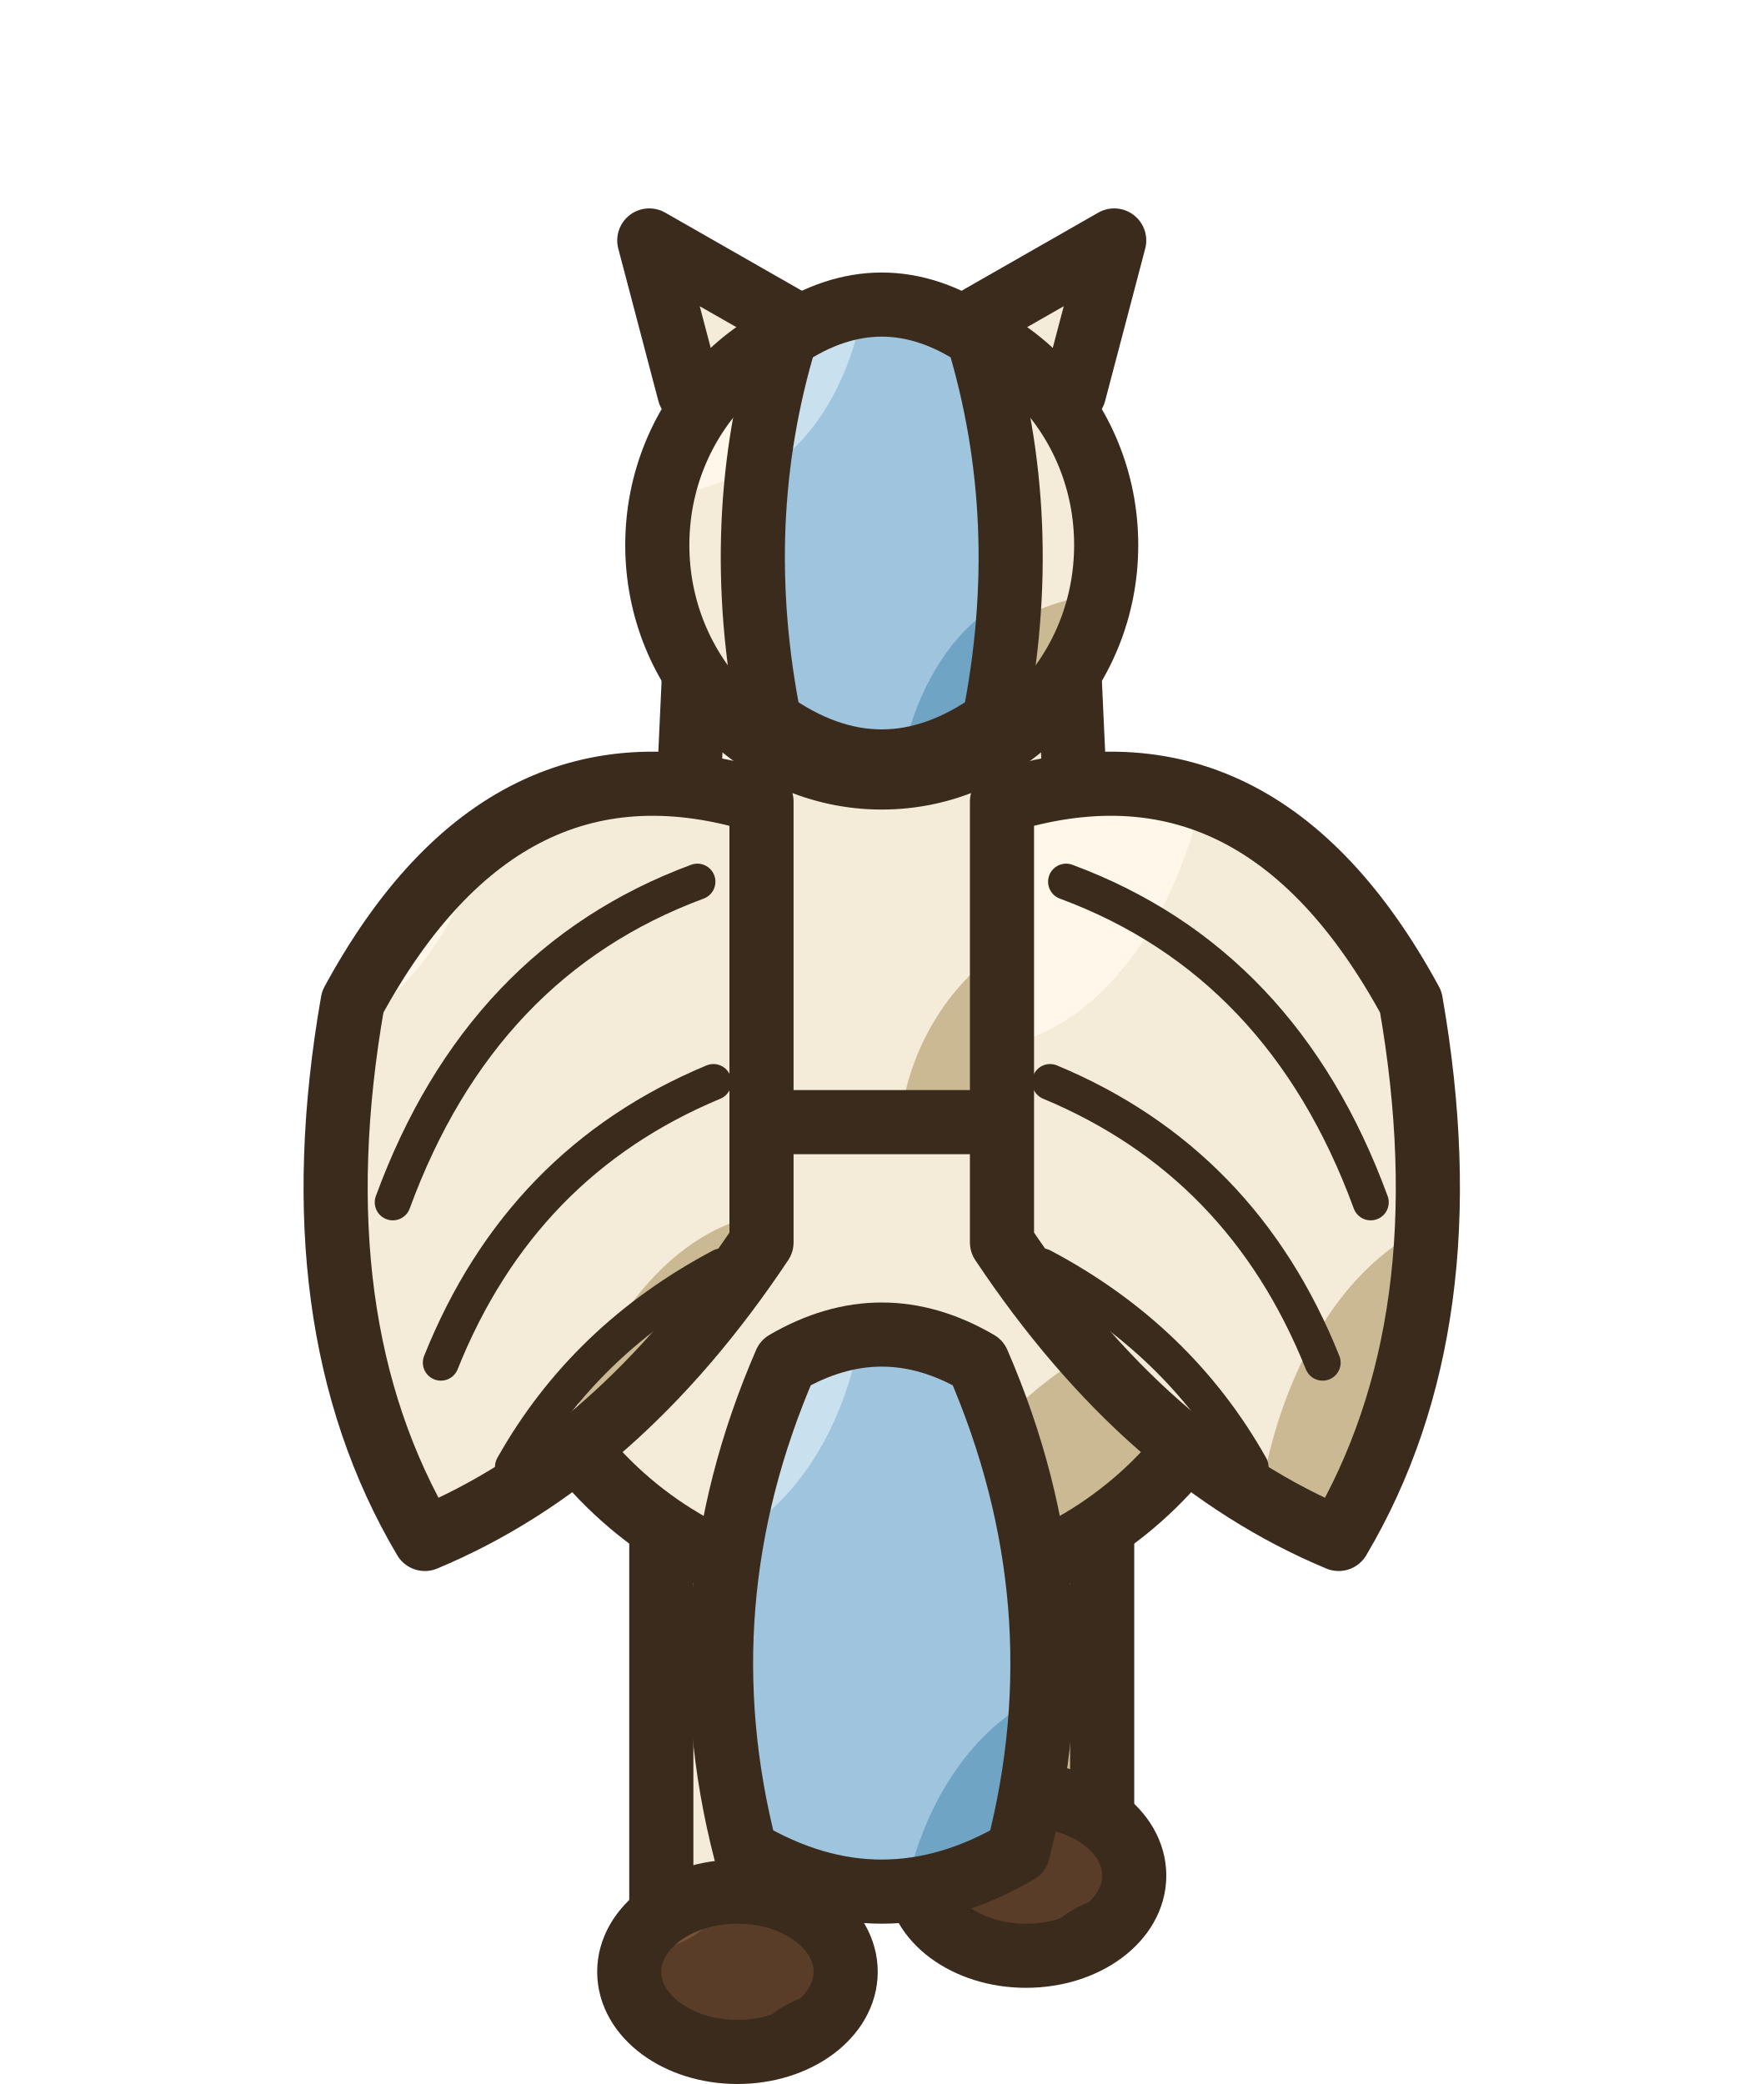
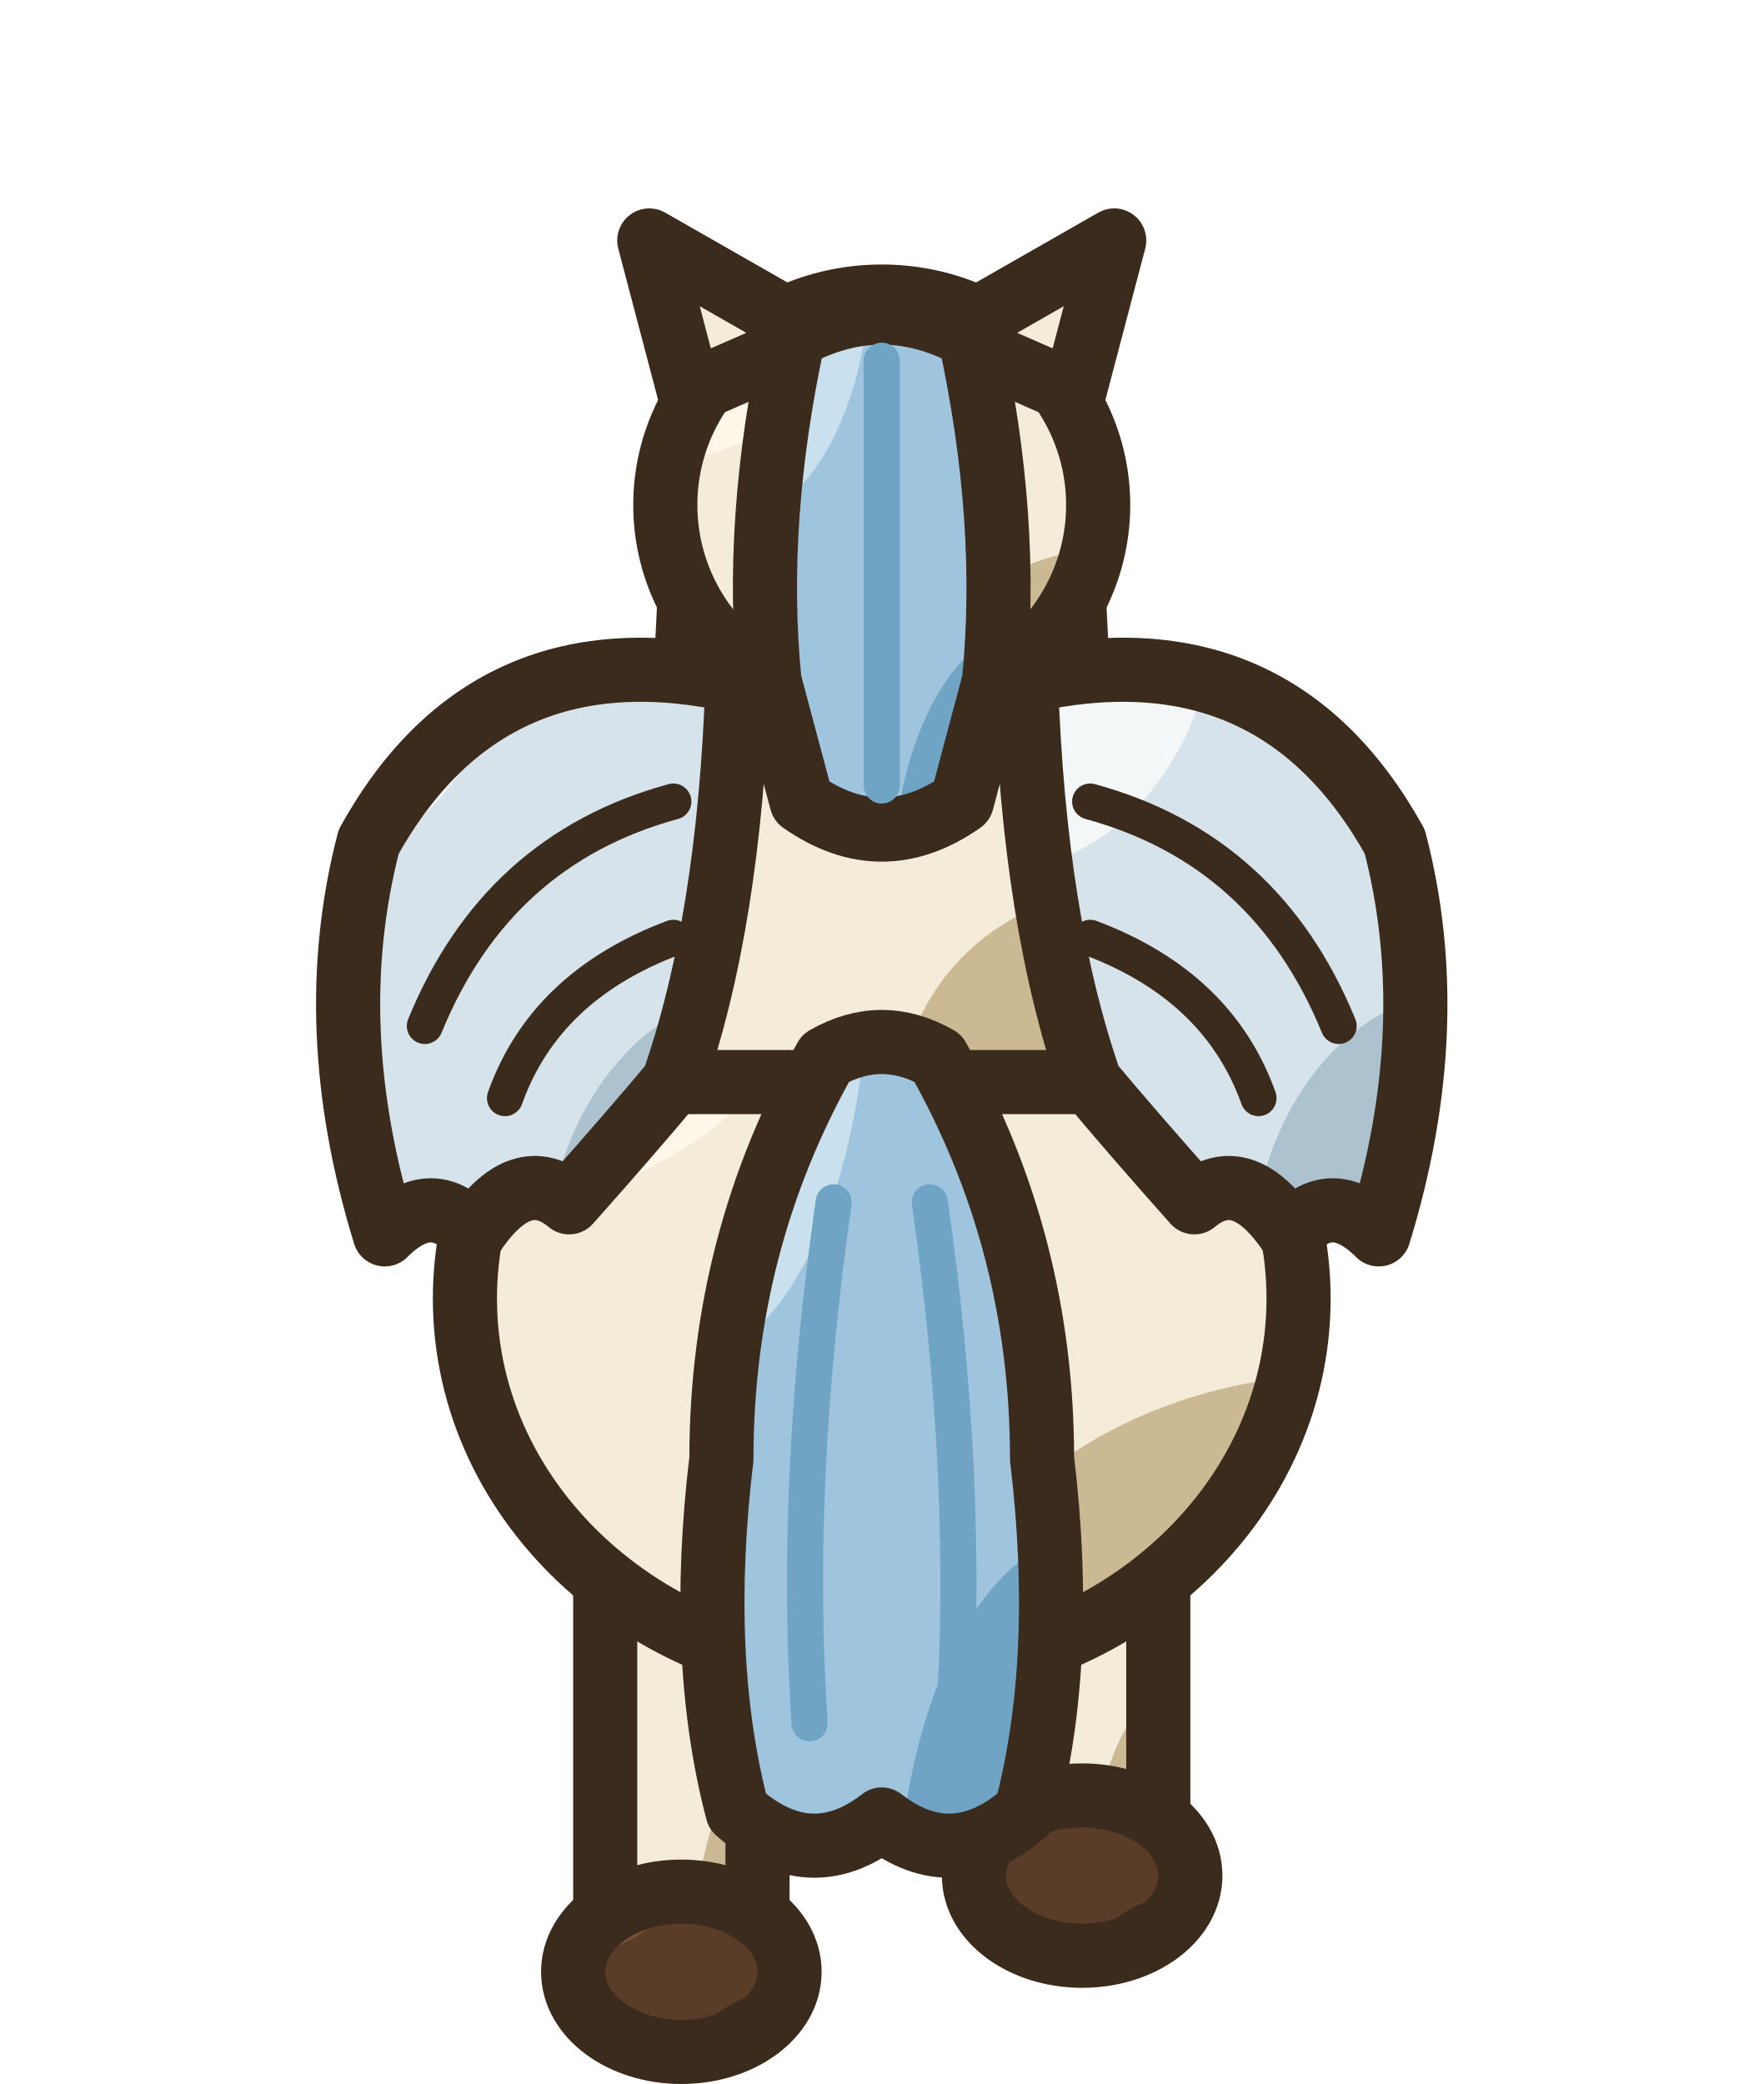
<svg xmlns="http://www.w3.org/2000/svg" width="132" height="156" viewBox="-22 -51 44 52">
  <g stroke-linejoin="round" stroke-linecap="round">
-     <clipPath id="c691">
-       <path d="M-5.5 -14 L-5.5 -3.4 A1.9 1.9 0 0 0 -1.7 -3.4 L-1.7 -14 A1.9 1.9 0 0 0 -5.5 -14 Z" />
+     <clipPath id="c619">
+       <path d="M-6.9 -14 L-6.9 -3.4 A1.9 1.9 0 0 0 -3.1 -3.4 L-3.1 -14 A1.9 1.9 0 0 0 -6.9 -14 Z" />
    </clipPath>
-     <path d="M-5.5 -14 L-5.5 -3.4 A1.9 1.9 0 0 0 -1.7 -3.4 L-1.7 -14 A1.9 1.9 0 0 0 -5.5 -14 Z" fill="#f4ecd8" />
-     <g clip-path="url(#c691)" stroke="none">
-       <ellipse cx="-5.73" cy="-16.76" rx="1.98" ry="6.62" fill="#fff8ea" />
-       <ellipse cx="-1.47" cy="-0.64" rx="1.98" ry="6.62" fill="#cbb994" />
+     <path d="M-6.9 -14 L-6.9 -3.4 A1.9 1.9 0 0 0 -3.1 -3.4 L-3.1 -14 A1.9 1.9 0 0 0 -6.9 -14 Z" fill="#f4ecd8" />
+     <g clip-path="url(#c619)" stroke="none">
+       <ellipse cx="-7.13" cy="-16.76" rx="1.98" ry="6.62" fill="#fff8ea" />
+       <ellipse cx="-2.87" cy="-0.64" rx="1.98" ry="6.62" fill="#cbb994" />
    </g>
-     <path d="M-5.5 -14 L-5.5 -3.4 A1.9 1.9 0 0 0 -1.7 -3.4 L-1.7 -14 A1.9 1.9 0 0 0 -5.5 -14 Z" fill="none" stroke="#3b2b1d" stroke-width="1.6" />
-     <clipPath id="c692">
-       <ellipse cx="-3.6" cy="-1.8" rx="2.7" ry="2" />
+     <path d="M-6.9 -14 L-6.9 -3.4 A1.9 1.9 0 0 0 -3.1 -3.4 L-3.1 -14 A1.9 1.9 0 0 0 -6.9 -14 Z" fill="none" stroke="#3b2b1d" stroke-width="1.6" />
+     <clipPath id="c620">
+       <ellipse cx="-5" cy="-1.8" rx="2.7" ry="2" />
    </clipPath>
-     <ellipse cx="-3.6" cy="-1.8" rx="2.7" ry="2" fill="#5a3d28" />
-     <g clip-path="url(#c692)" stroke="none">
-       <ellipse cx="-6.62" cy="-4.04" rx="2.81" ry="1.84" fill="#7a5236" />
-       <ellipse cx="-0.58" cy="0.44" rx="2.81" ry="1.84" fill="#3b2b1d" />
+     <ellipse cx="-5" cy="-1.8" rx="2.7" ry="2" fill="#5a3d28" />
+     <g clip-path="url(#c620)" stroke="none">
+       <ellipse cx="-8.02" cy="-4.04" rx="2.81" ry="1.84" fill="#7a5236" />
+       <ellipse cx="-1.98" cy="0.44" rx="2.81" ry="1.84" fill="#3b2b1d" />
    </g>
-     <ellipse cx="-3.6" cy="-1.8" rx="2.7" ry="2" fill="none" stroke="#3b2b1d" stroke-width="1.6" />
-     <clipPath id="c693">
-       <path d="M1.7 -14 L1.7 -5.8 A1.9 1.9 0 0 0 5.5 -5.8 L5.5 -14 A1.9 1.9 0 0 0 1.7 -14 Z" />
+     <ellipse cx="-5" cy="-1.8" rx="2.7" ry="2" fill="none" stroke="#3b2b1d" stroke-width="1.6" />
+     <clipPath id="c621">
+       <path d="M3.1 -14 L3.1 -5.8 A1.9 1.9 0 0 0 6.9 -5.8 L6.9 -14 A1.9 1.9 0 0 0 3.1 -14 Z" />
    </clipPath>
-     <path d="M1.7 -14 L1.7 -5.8 A1.9 1.9 0 0 0 5.5 -5.8 L5.5 -14 A1.9 1.9 0 0 0 1.7 -14 Z" fill="#f4ecd8" />
-     <g clip-path="url(#c693)" stroke="none">
-       <ellipse cx="1.47" cy="-16.62" rx="1.98" ry="5.52" fill="#fff8ea" />
-       <ellipse cx="5.73" cy="-3.18" rx="1.98" ry="5.52" fill="#cbb994" />
+     <path d="M3.1 -14 L3.1 -5.8 A1.9 1.9 0 0 0 6.9 -5.8 L6.9 -14 A1.9 1.9 0 0 0 3.1 -14 Z" fill="#f4ecd8" />
+     <g clip-path="url(#c621)" stroke="none">
+       <ellipse cx="2.87" cy="-16.62" rx="1.98" ry="5.52" fill="#fff8ea" />
+       <ellipse cx="7.13" cy="-3.18" rx="1.98" ry="5.52" fill="#cbb994" />
    </g>
-     <path d="M1.7 -14 L1.7 -5.8 A1.9 1.9 0 0 0 5.5 -5.8 L5.5 -14 A1.9 1.9 0 0 0 1.7 -14 Z" fill="none" stroke="#3b2b1d" stroke-width="1.6" />
-     <clipPath id="c694">
-       <ellipse cx="3.6" cy="-4.2" rx="2.7" ry="2" />
+     <path d="M3.1 -14 L3.1 -5.8 A1.9 1.9 0 0 0 6.9 -5.8 L6.9 -14 A1.9 1.9 0 0 0 3.1 -14 Z" fill="none" stroke="#3b2b1d" stroke-width="1.6" />
+     <clipPath id="c622">
+       <ellipse cx="5" cy="-4.2" rx="2.7" ry="2" />
    </clipPath>
-     <ellipse cx="3.6" cy="-4.2" rx="2.7" ry="2" fill="#5a3d28" />
-     <g clip-path="url(#c694)" stroke="none">
-       <ellipse cx="0.58" cy="-6.44" rx="2.81" ry="1.84" fill="#7a5236" />
-       <ellipse cx="6.62" cy="-1.96" rx="2.81" ry="1.84" fill="#3b2b1d" />
+     <ellipse cx="5" cy="-4.2" rx="2.7" ry="2" fill="#5a3d28" />
+     <g clip-path="url(#c622)" stroke="none">
+       <ellipse cx="1.98" cy="-6.44" rx="2.81" ry="1.84" fill="#7a5236" />
+       <ellipse cx="8.02" cy="-1.96" rx="2.81" ry="1.84" fill="#3b2b1d" />
    </g>
-     <ellipse cx="3.6" cy="-4.2" rx="2.7" ry="2" fill="none" stroke="#3b2b1d" stroke-width="1.6" />
-     <clipPath id="c695">
-       <ellipse cx="0" cy="-20.6" rx="9.6" ry="9.4" />
+     <ellipse cx="5" cy="-4.2" rx="2.7" ry="2" fill="none" stroke="#3b2b1d" stroke-width="1.6" />
+     <clipPath id="c623">
+       <ellipse cx="0" cy="-18.6" rx="10.4" ry="9.4" />
    </clipPath>
-     <ellipse cx="0" cy="-20.6" rx="9.6" ry="9.4" fill="#f4ecd8" />
-     <g clip-path="url(#c695)" stroke="none">
-       <ellipse cx="-10.75" cy="-31.13" rx="9.98" ry="8.65" fill="#fff8ea" />
-       <ellipse cx="10.75" cy="-10.07" rx="9.98" ry="8.65" fill="#cbb994" />
+     <ellipse cx="0" cy="-18.6" rx="10.4" ry="9.4" fill="#f4ecd8" />
+     <g clip-path="url(#c623)" stroke="none">
+       <ellipse cx="-11.65" cy="-29.13" rx="10.82" ry="8.65" fill="#fff8ea" />
+       <ellipse cx="11.65" cy="-8.07" rx="10.82" ry="8.65" fill="#cbb994" />
    </g>
-     <ellipse cx="0" cy="-20.6" rx="9.6" ry="9.4" fill="none" stroke="#3b2b1d" stroke-width="1.6" />
-     <clipPath id="c696">
-       <path d="M-5.2 -23 L-4.6 -36 L4.6 -36 L5.2 -23 Z" />
+     <ellipse cx="0" cy="-18.6" rx="10.4" ry="9.4" fill="none" stroke="#3b2b1d" stroke-width="1.6" />
+     <clipPath id="c624">
+       <path d="M-5.4 -24 L-4.8 -36 L4.8 -36 L5.4 -24 Z" />
    </clipPath>
-     <path d="M-5.2 -23 L-4.6 -36 L4.6 -36 L5.2 -23 Z" fill="#f4ecd8" />
-     <g clip-path="url(#c696)" stroke="none">
-       <ellipse cx="-5.82" cy="-36.78" rx="5.41" ry="5.98" fill="#fff8ea" />
-       <ellipse cx="5.82" cy="-22.22" rx="5.41" ry="5.98" fill="#cbb994" />
+     <path d="M-5.4 -24 L-4.8 -36 L4.8 -36 L5.4 -24 Z" fill="#f4ecd8" />
+     <g clip-path="url(#c624)" stroke="none">
+       <ellipse cx="-6.05" cy="-36.72" rx="5.62" ry="5.52" fill="#fff8ea" />
+       <ellipse cx="6.05" cy="-23.28" rx="5.62" ry="5.52" fill="#cbb994" />
    </g>
-     <path d="M-5.2 -23 L-4.6 -36 L4.6 -36 L5.2 -23 Z" fill="none" stroke="#3b2b1d" stroke-width="1.6" />
-     <clipPath id="c697">
-       <path d="M-3 -31 Q-9.4 -33 -13.2 -26 Q-14.6 -18 -11.4 -12.6 Q-6.6 -14.6 -3 -20 Z" />
+     <path d="M-5.4 -24 L-4.8 -36 L4.8 -36 L5.4 -24 Z" fill="none" stroke="#3b2b1d" stroke-width="1.6" />
+     <clipPath id="c625">
+       <ellipse cx="0" cy="-38.4" rx="5.4" ry="5.2" />
    </clipPath>
-     <path d="M-3 -31 Q-9.4 -33 -13.2 -26 Q-14.6 -18 -11.4 -12.6 Q-6.6 -14.6 -3 -20 Z" fill="#f4ecd8" />
-     <g clip-path="url(#c697)" stroke="none">
-       <ellipse cx="-15.3" cy="-34.22" rx="6.03" ry="9.38" fill="#fff8ea" />
-       <ellipse cx="-2.3" cy="-11.38" rx="6.03" ry="9.38" fill="#cbb994" />
+     <ellipse cx="0" cy="-38.4" rx="5.4" ry="5.2" fill="#f4ecd8" />
+     <g clip-path="url(#c625)" stroke="none">
+       <ellipse cx="-6.05" cy="-44.22" rx="5.62" ry="4.78" fill="#fff8ea" />
+       <ellipse cx="6.05" cy="-32.58" rx="5.62" ry="4.78" fill="#cbb994" />
    </g>
-     <path d="M-3 -31 Q-9.4 -33 -13.2 -26 Q-14.6 -18 -11.4 -12.6 Q-6.6 -14.6 -3 -20 Z" fill="none" stroke="#3b2b1d" stroke-width="1.6" />
-     <path d="M-4.6 -29 Q-10 -27 -12.2 -21" fill="none" stroke="#3b2b1d" stroke-width="0.9" />
-     <path d="M-4.2 -24 Q-9 -22 -11 -17" fill="none" stroke="#3b2b1d" stroke-width="0.9" />
-     <path d="M-4 -19.4 Q-7.4 -17.6 -9.2 -14.4" fill="none" stroke="#3b2b1d" stroke-width="0.9" />
-     <clipPath id="c698">
-       <path d="M3 -31 Q9.4 -33 13.2 -26 Q14.6 -18 11.4 -12.6 Q6.6 -14.6 3 -20 Z" />
-     </clipPath>
-     <path d="M3 -31 Q9.4 -33 13.2 -26 Q14.6 -18 11.4 -12.6 Q6.6 -14.6 3 -20 Z" fill="#f4ecd8" />
-     <g clip-path="url(#c698)" stroke="none">
-       <ellipse cx="2.3" cy="-34.22" rx="6.03" ry="9.38" fill="#fff8ea" />
-       <ellipse cx="15.3" cy="-11.38" rx="6.03" ry="9.38" fill="#cbb994" />
-     </g>
-     <path d="M3 -31 Q9.4 -33 13.2 -26 Q14.6 -18 11.4 -12.6 Q6.6 -14.6 3 -20 Z" fill="none" stroke="#3b2b1d" stroke-width="1.6" />
-     <path d="M4.6 -29 Q10 -27 12.2 -21" fill="none" stroke="#3b2b1d" stroke-width="0.9" />
-     <path d="M4.2 -24 Q9 -22 11 -17" fill="none" stroke="#3b2b1d" stroke-width="0.9" />
-     <path d="M4 -19.4 Q7.4 -17.6 9.2 -14.4" fill="none" stroke="#3b2b1d" stroke-width="0.9" />
-     <clipPath id="c699">
-       <path d="M-2.4 -17 Q-5 -11 -3.4 -4.8 Q0 -2.8 3.4 -4.8 Q5 -11 2.4 -17 Q0 -18.4 -2.4 -17 Z" />
-     </clipPath>
-     <path d="M-2.4 -17 Q-5 -11 -3.4 -4.8 Q0 -2.8 3.4 -4.8 Q5 -11 2.4 -17 Q0 -18.4 -2.4 -17 Z" fill="#9ec5dd" />
-     <g clip-path="url(#c699)" stroke="none">
-       <ellipse cx="-5.6" cy="-19.34" rx="5.2" ry="7.18" fill="#c9e0ee" />
-       <ellipse cx="5.6" cy="-1.86" rx="5.2" ry="7.18" fill="#6fa4c4" />
-     </g>
-     <path d="M-2.4 -17 Q-5 -11 -3.4 -4.8 Q0 -2.8 3.4 -4.8 Q5 -11 2.4 -17 Q0 -18.4 -2.4 -17 Z" fill="none" stroke="#3b2b1d" stroke-width="1.6" />
-     <clipPath id="c700">
+     <ellipse cx="0" cy="-38.4" rx="5.4" ry="5.2" fill="none" stroke="#3b2b1d" stroke-width="1.6" />
+     <clipPath id="c626">
      <path d="M-4.8 -41.2 L-5.8 -45 L-1.6 -42.6 Z" />
    </clipPath>
    <path d="M-4.8 -41.2 L-5.8 -45 L-1.6 -42.6 Z" fill="#f4ecd8" />
-     <g clip-path="url(#c700)" stroke="none">
+     <g clip-path="url(#c626)" stroke="none">
      <ellipse cx="-6.05" cy="-45.23" rx="2.18" ry="1.75" fill="#fff8ea" />
      <ellipse cx="-1.35" cy="-40.97" rx="2.18" ry="1.75" fill="#cbb994" />
    </g>
    <path d="M-4.8 -41.2 L-5.8 -45 L-1.6 -42.6 Z" fill="none" stroke="#3b2b1d" stroke-width="1.6" />
-     <clipPath id="c701">
+     <clipPath id="c627">
      <path d="M4.8 -41.2 L5.8 -45 L1.6 -42.6 Z" />
    </clipPath>
    <path d="M4.8 -41.2 L5.8 -45 L1.6 -42.6 Z" fill="#f4ecd8" />
-     <g clip-path="url(#c701)" stroke="none">
+     <g clip-path="url(#c627)" stroke="none">
      <ellipse cx="1.35" cy="-45.23" rx="2.18" ry="1.75" fill="#fff8ea" />
      <ellipse cx="6.05" cy="-40.97" rx="2.18" ry="1.75" fill="#cbb994" />
    </g>
    <path d="M4.8 -41.2 L5.8 -45 L1.6 -42.6 Z" fill="none" stroke="#3b2b1d" stroke-width="1.6" />
-     <clipPath id="c702">
-       <ellipse cx="0" cy="-37.4" rx="5.6" ry="5.8" />
+     <clipPath id="c628">
+       <path d="M-2.2 -42.6 Q-3.2 -38 -2.8 -34 L-2 -31 Q0 -29.6 2 -31 L2.8 -34 Q3.2 -38 2.2 -42.6 Q0 -43.8 -2.2 -42.6 Z" />
    </clipPath>
-     <ellipse cx="0" cy="-37.4" rx="5.6" ry="5.8" fill="#f4ecd8" />
-     <g clip-path="url(#c702)" stroke="none">
-       <ellipse cx="-6.27" cy="-43.9" rx="5.82" ry="5.34" fill="#fff8ea" />
-       <ellipse cx="6.27" cy="-30.9" rx="5.82" ry="5.34" fill="#cbb994" />
+     <path d="M-2.2 -42.6 Q-3.2 -38 -2.8 -34 L-2 -31 Q0 -29.6 2 -31 L2.8 -34 Q3.2 -38 2.2 -42.6 Q0 -43.8 -2.2 -42.6 Z" fill="#9ec5dd" />
+     <g clip-path="url(#c628)" stroke="none">
+       <ellipse cx="-3.58" cy="-44.65" rx="3.33" ry="6.53" fill="#c9e0ee" />
+       <ellipse cx="3.58" cy="-28.75" rx="3.33" ry="6.53" fill="#6fa4c4" />
    </g>
-     <ellipse cx="0" cy="-37.4" rx="5.6" ry="5.8" fill="none" stroke="#3b2b1d" stroke-width="1.6" />
-     <clipPath id="c703">
-       <path d="M-2.4 -42.6 Q-3.8 -38 -2.8 -33 Q0 -31 2.8 -33 Q3.8 -38 2.4 -42.6 Q0 -44.2 -2.4 -42.6 Z" />
+     <path d="M-2.2 -42.6 Q-3.2 -38 -2.8 -34 L-2 -31 Q0 -29.6 2 -31 L2.8 -34 Q3.2 -38 2.2 -42.6 Q0 -43.8 -2.2 -42.6 Z" fill="none" stroke="#3b2b1d" stroke-width="1.6" />
+     <path d="M0 -42 L0 -31.4" fill="none" stroke="#6fa4c4" stroke-width="0.9" />
+     <clipPath id="c629">
+       <path d="M-1.4 -24.6 Q-4 -20 -4 -14.6 Q-4.6 -9.6 -3.6 -5.8 Q-1.8 -4.2 0 -5.6 Q1.8 -4.2 3.6 -5.8 Q4.6 -9.6 4 -14.6 Q4 -20 1.4 -24.6 Q0 -25.4 -1.4 -24.6 Z" />
    </clipPath>
-     <path d="M-2.4 -42.6 Q-3.8 -38 -2.8 -33 Q0 -31 2.8 -33 Q3.8 -38 2.4 -42.6 Q0 -44.2 -2.4 -42.6 Z" fill="#9ec5dd" />
-     <g clip-path="url(#c703)" stroke="none">
-       <ellipse cx="-4.26" cy="-44.99" rx="3.95" ry="6.07" fill="#c9e0ee" />
-       <ellipse cx="4.26" cy="-30.21" rx="3.95" ry="6.07" fill="#6fa4c4" />
+     <path d="M-1.4 -24.6 Q-4 -20 -4 -14.6 Q-4.6 -9.6 -3.6 -5.8 Q-1.8 -4.2 0 -5.6 Q1.8 -4.2 3.6 -5.8 Q4.6 -9.6 4 -14.6 Q4 -20 1.4 -24.6 Q0 -25.4 -1.4 -24.6 Z" fill="#9ec5dd" />
+     <g clip-path="url(#c629)" stroke="none">
+       <ellipse cx="-5.15" cy="-26.67" rx="4.78" ry="9.75" fill="#c9e0ee" />
+       <ellipse cx="5.15" cy="-2.93" rx="4.78" ry="9.75" fill="#6fa4c4" />
    </g>
-     <path d="M-2.4 -42.6 Q-3.8 -38 -2.8 -33 Q0 -31 2.8 -33 Q3.8 -38 2.4 -42.6 Q0 -44.2 -2.4 -42.6 Z" fill="none" stroke="#3b2b1d" stroke-width="1.6" />
+     <path d="M-1.4 -24.6 Q-4 -20 -4 -14.6 Q-4.6 -9.6 -3.6 -5.8 Q-1.8 -4.2 0 -5.6 Q1.8 -4.2 3.6 -5.8 Q4.6 -9.6 4 -14.6 Q4 -20 1.4 -24.6 Q0 -25.4 -1.4 -24.6 Z" fill="none" stroke="#3b2b1d" stroke-width="1.6" />
+     <path d="M-1.2 -21 Q-2.2 -14 -1.8 -8" fill="none" stroke="#6fa4c4" stroke-width="0.9" />
+     <path d="M1.2 -21 Q2.2 -14 1.8 -8" fill="none" stroke="#6fa4c4" stroke-width="0.9" />
+     <clipPath id="c630">
+       <path d="M-3.6 -34 Q-9.8 -35.4 -12.8 -30 Q-14 -25.4 -12.4 -20.2 Q-11.2 -21.4 -10.2 -20.2 Q-9 -22 -7.8 -21 Q-6.2 -22.8 -5.2 -24 Q-3.8 -28 -3.6 -34 Z" />
+     </clipPath>
+     <path d="M-3.6 -34 Q-9.8 -35.4 -12.8 -30 Q-14 -25.4 -12.4 -20.2 Q-11.2 -21.4 -10.2 -20.2 Q-9 -22 -7.8 -21 Q-6.2 -22.8 -5.2 -24 Q-3.8 -28 -3.6 -34 Z" fill="#d6e3ea" />
+     <g clip-path="url(#c630)" stroke="none">
+       <ellipse cx="-14.62" cy="-36.31" rx="5.41" ry="6.99" fill="#f3f7f8" />
+       <ellipse cx="-2.98" cy="-19.29" rx="5.41" ry="6.99" fill="#adc2cf" />
+     </g>
+     <path d="M-3.6 -34 Q-9.8 -35.4 -12.8 -30 Q-14 -25.4 -12.4 -20.2 Q-11.2 -21.4 -10.2 -20.2 Q-9 -22 -7.8 -21 Q-6.2 -22.8 -5.2 -24 Q-3.8 -28 -3.6 -34 Z" fill="none" stroke="#3b2b1d" stroke-width="1.6" />
+     <path d="M-5.2 -31 Q-9.6 -29.8 -11.4 -25.4" fill="none" stroke="#3b2b1d" stroke-width="0.9" />
+     <path d="M-5.2 -27.6 Q-8.4 -26.4 -9.4 -23.6" fill="none" stroke="#3b2b1d" stroke-width="0.9" />
+     <clipPath id="c631">
+       <path d="M3.6 -34 Q9.8 -35.4 12.8 -30 Q14 -25.4 12.4 -20.2 Q11.2 -21.4 10.2 -20.2 Q9 -22 7.8 -21 Q6.2 -22.8 5.2 -24 Q3.8 -28 3.6 -34 Z" />
+     </clipPath>
+     <path d="M3.6 -34 Q9.8 -35.4 12.8 -30 Q14 -25.4 12.4 -20.2 Q11.2 -21.4 10.2 -20.2 Q9 -22 7.8 -21 Q6.2 -22.8 5.2 -24 Q3.8 -28 3.6 -34 Z" fill="#d6e3ea" />
+     <g clip-path="url(#c631)" stroke="none">
+       <ellipse cx="2.98" cy="-36.31" rx="5.41" ry="6.99" fill="#f3f7f8" />
+       <ellipse cx="14.62" cy="-19.29" rx="5.41" ry="6.99" fill="#adc2cf" />
+     </g>
+     <path d="M3.6 -34 Q9.8 -35.4 12.8 -30 Q14 -25.4 12.4 -20.2 Q11.2 -21.4 10.2 -20.2 Q9 -22 7.8 -21 Q6.2 -22.8 5.2 -24 Q3.8 -28 3.6 -34 Z" fill="none" stroke="#3b2b1d" stroke-width="1.6" />
+     <path d="M5.2 -31 Q9.6 -29.8 11.4 -25.4" fill="none" stroke="#3b2b1d" stroke-width="0.9" />
+     <path d="M5.2 -27.6 Q8.4 -26.4 9.4 -23.6" fill="none" stroke="#3b2b1d" stroke-width="0.9" />
  </g>
</svg>
